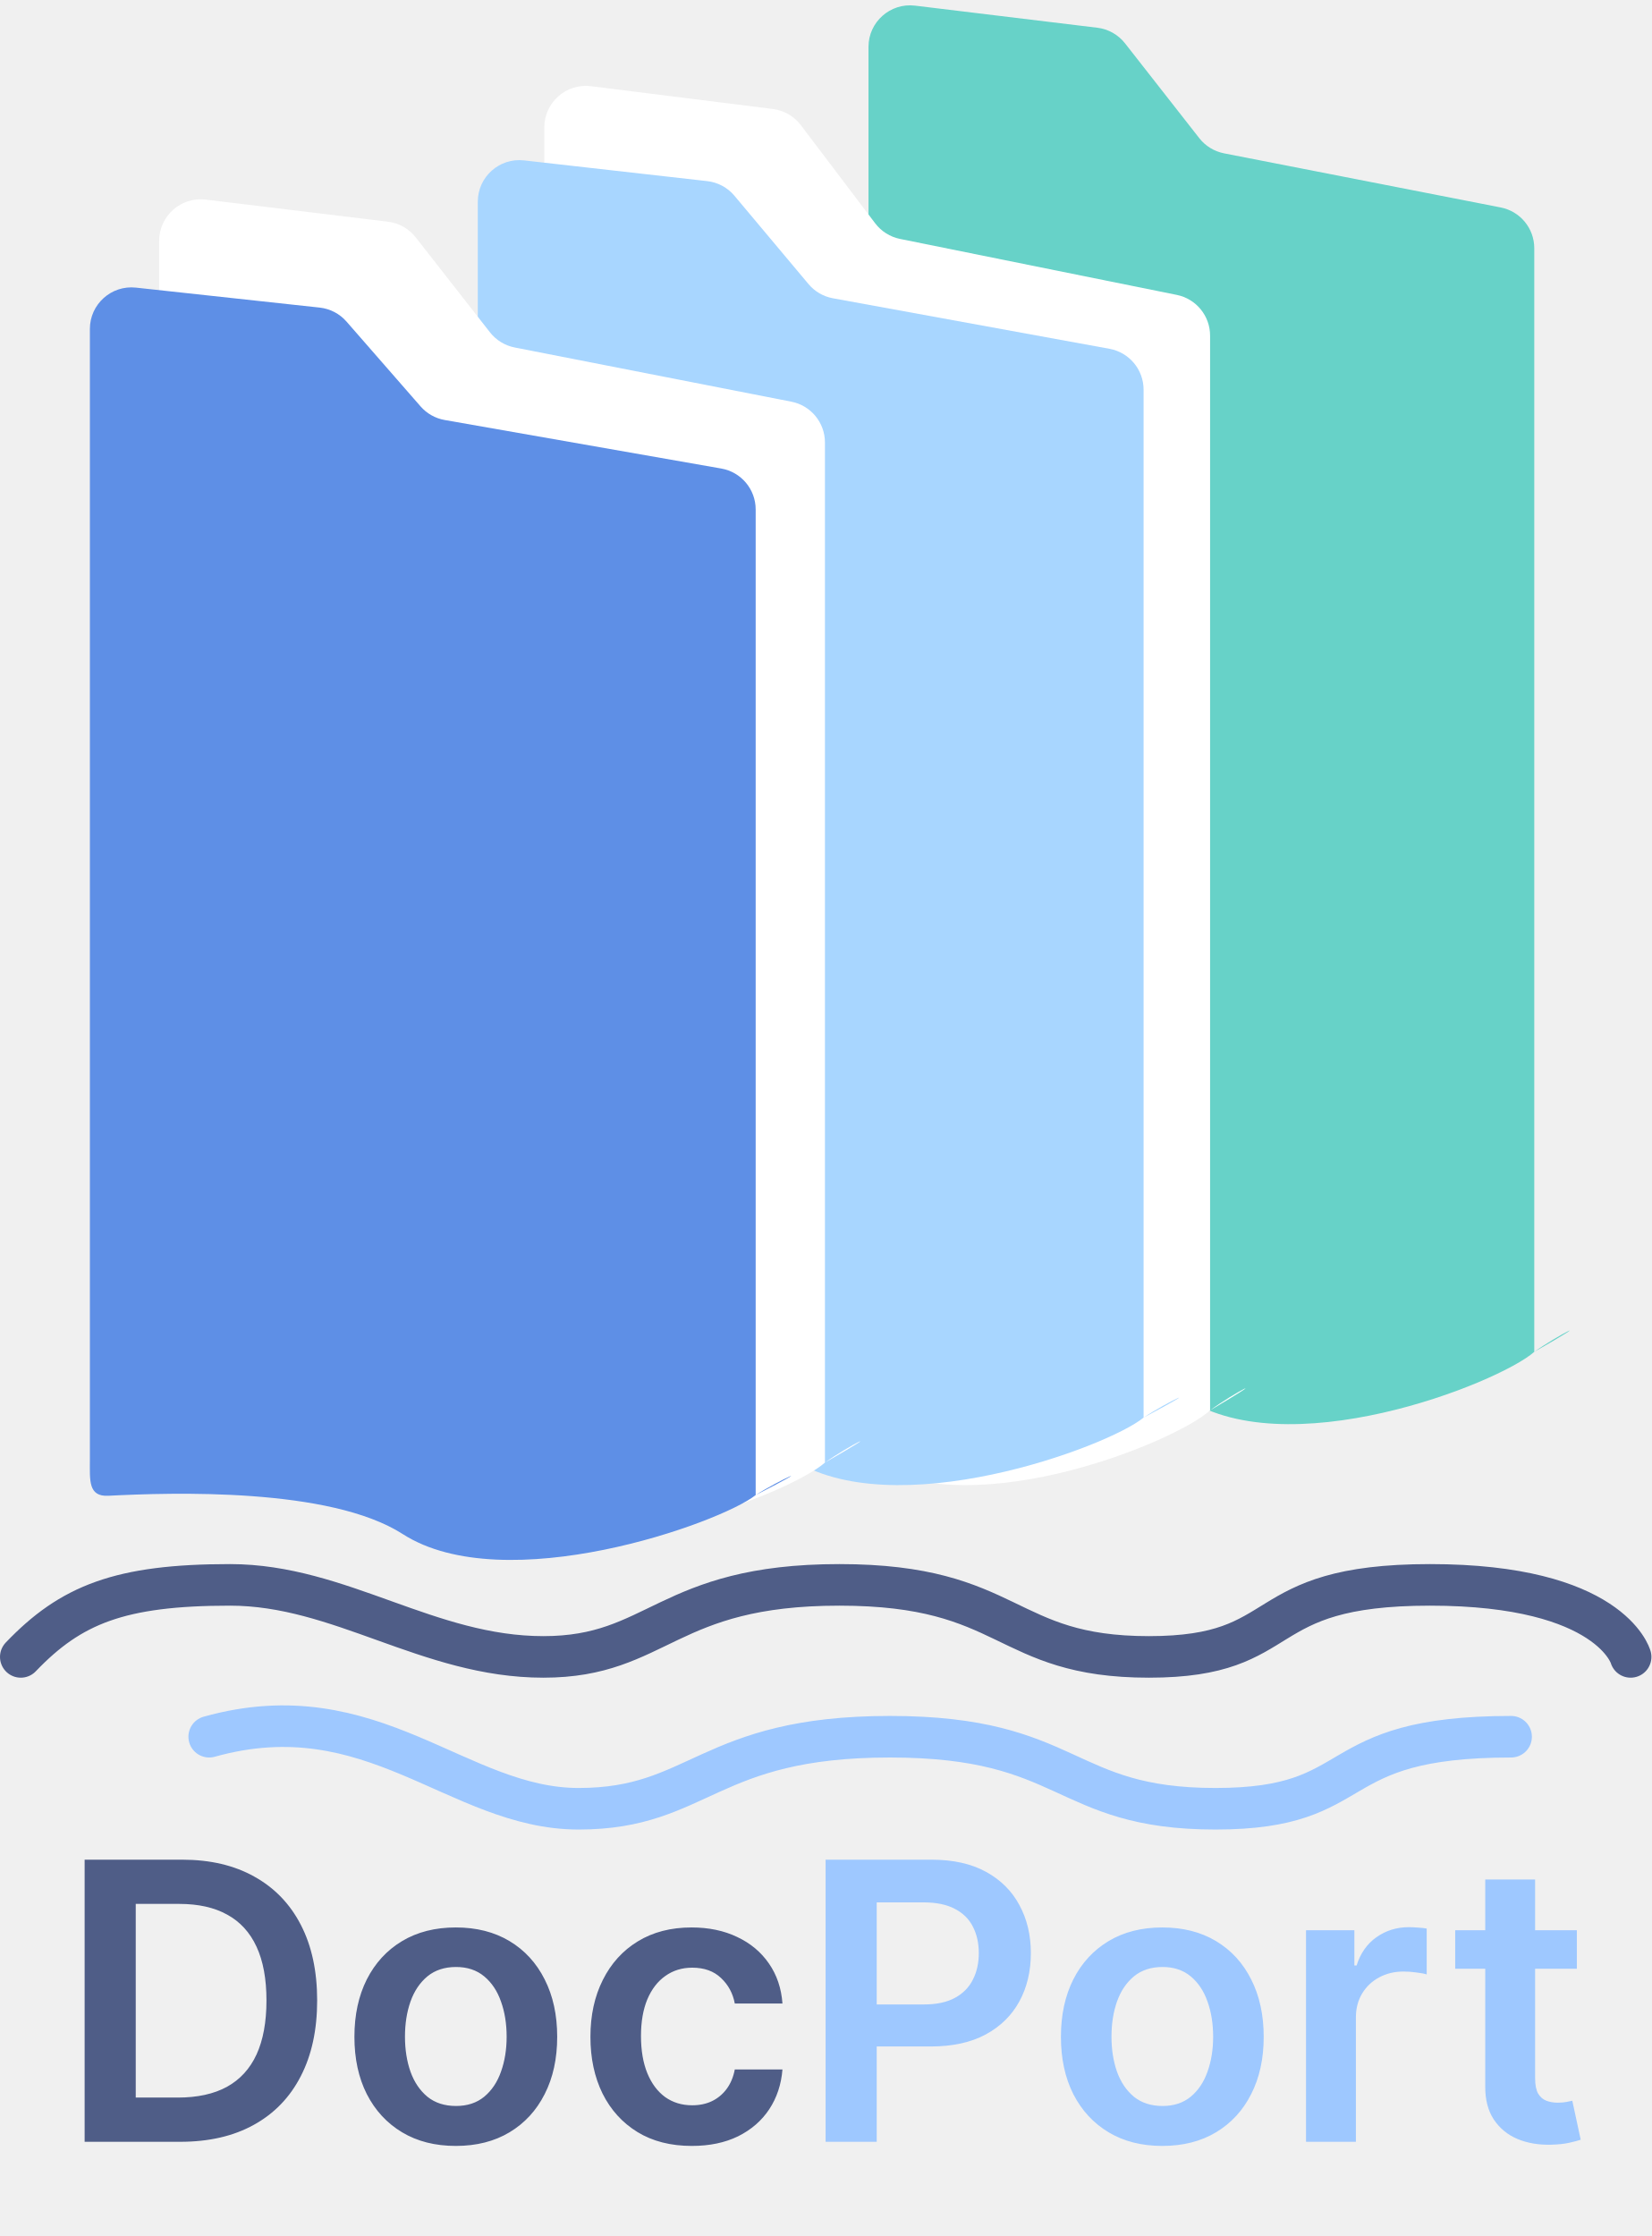
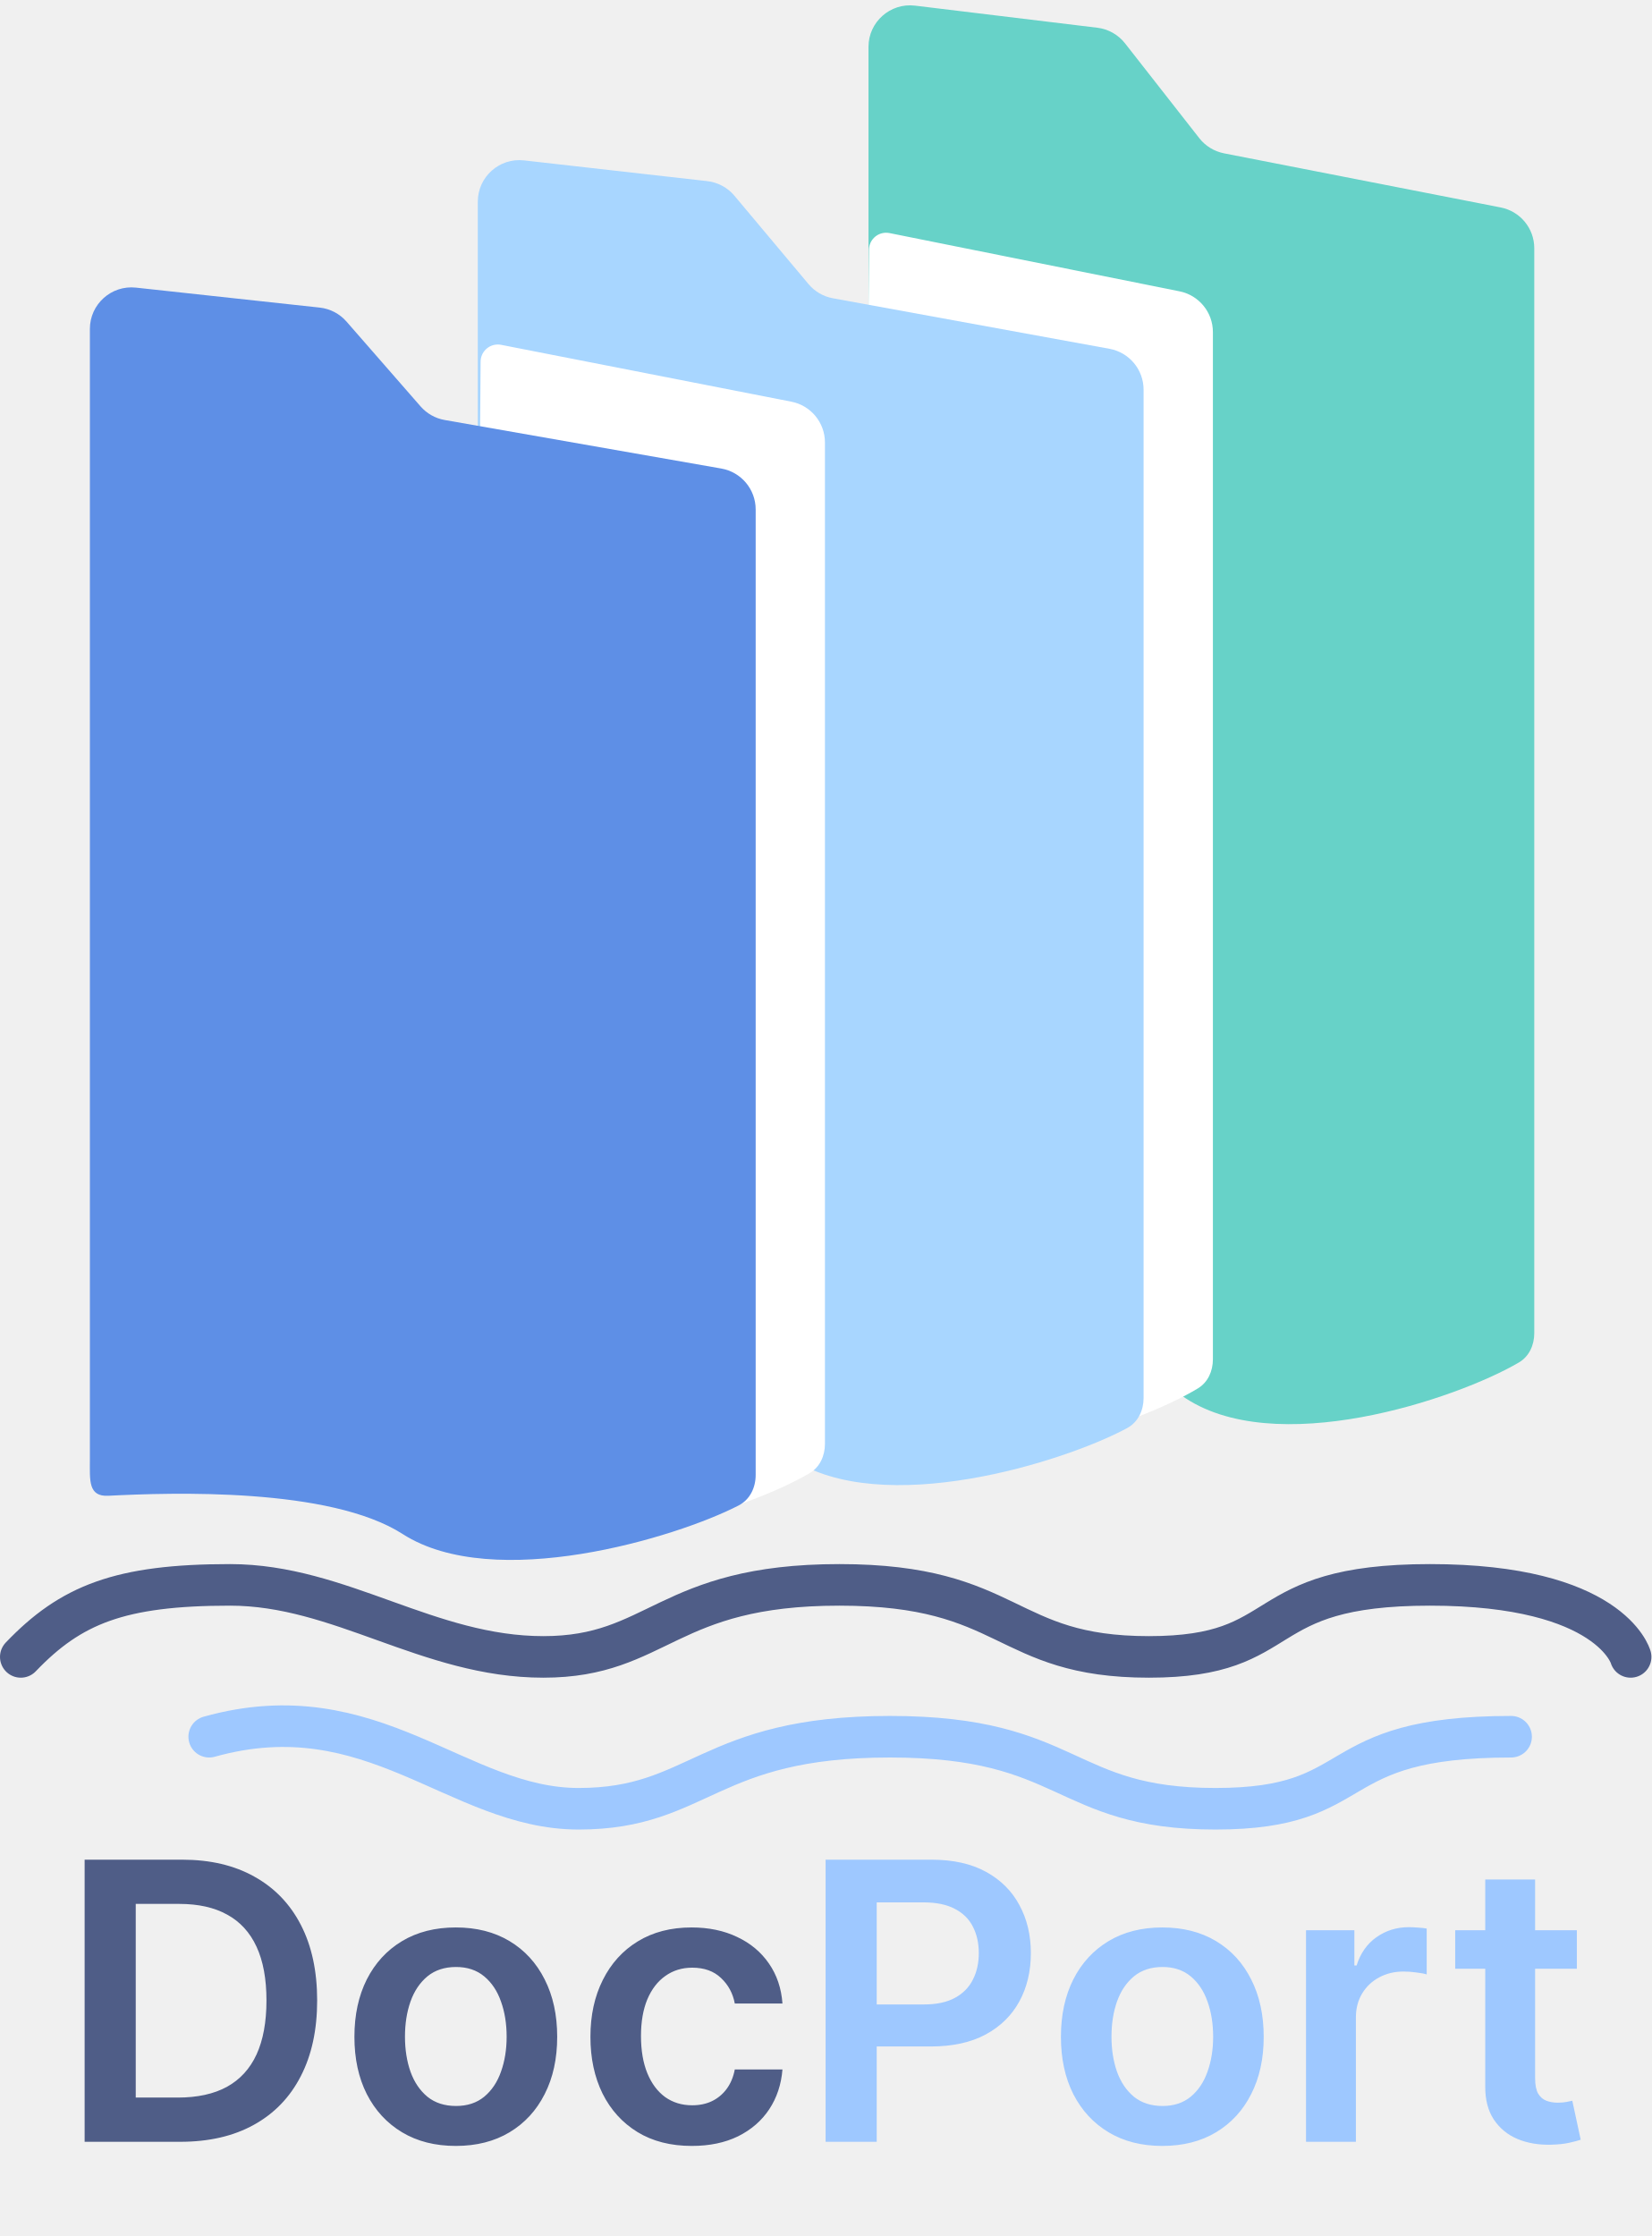
<svg xmlns="http://www.w3.org/2000/svg" width="596" height="807" viewBox="0 0 596 807" fill="none">
+   <path d="M313.439 16.927C313.439 7.928 321.309 0.954 330.244 2.036L396.029 10.008C399.981 10.486 403.581 12.517 406.035 15.651L432.827 49.866C435.049 52.704 438.219 54.647 441.757 55.339L541.605 74.872C548.646 76.249 553.725 82.419 553.725 89.593V481.14C553.725 485.44 551.886 489.551 548.178 491.73C526.023 504.749 459.569 527.373 426.337 503.585C399.885 484.651 342.388 486.907 319.84 488.188C312.661 488.596 313.439 482.707 313.439 475.517V16.927Z" fill="#67D2C8" />
+   <path d="M313.614 90.148C313.639 86.745 316.405 84 319.808 84C320.218 84 320.626 84.041 321.028 84.121L425.694 105.143C432.699 106.55 437.74 112.704 437.74 119.849L437.74 490.593C437.74 494.825 435.956 498.884 432.338 501.079C411.705 513.593 351.818 534.918 317.026 517.316C312.733 515.143 310.521 510.471 310.556 505.659L313.614 90.148Z" fill="white" />
+   <path d="M172.439 72.793C172.439 63.841 180.23 56.882 189.126 57.888L255.246 65.37C259.069 65.803 262.581 67.688 265.053 70.637L291.796 102.531C294.043 105.21 297.155 107.02 300.594 107.649L400.421 125.886C407.547 127.188 412.725 133.397 412.725 140.642V504.558C412.725 509.036 410.736 513.279 406.797 515.41C384.27 527.599 318.381 548.362 285.337 526.274C258.948 508.634 201.658 510.69 179 511.887C171.75 512.27 172.439 506.347 172.439 499.087V72.793Z" fill="#A8D6FF" />
+   <path d="M173.453 130.508C173.479 127.094 176.254 124.339 179.669 124.339C180.07 124.339 180.47 124.378 180.864 124.455L285.609 144.975C292.648 146.353 297.725 152.522 297.725 159.695L297.725 521.11C297.725 525.408 295.889 529.515 292.186 531.695C271.436 543.909 211.79 564.57 177.011 547.542C172.632 545.398 170.358 540.671 170.395 535.796L173.453 130.508Z" fill="white" />
+   <path d="M32.439 118.718C32.439 109.793 40.187 102.842 49.06 103.806L115.376 111.013C119.122 111.42 122.577 113.222 125.055 116.06L151.786 146.677C154.042 149.261 157.115 150.994 160.493 151.586L260.317 169.101C267.492 170.36 272.725 176.592 272.725 183.876V532.341C272.725 536.923 270.642 541.244 266.569 543.343C243.828 555.065 178.27 574.802 145.337 553.659C118.983 536.74 61.81 538.686 39.09 539.837C31.8 540.206 32.439 534.262 32.439 526.963V118.718Z" fill="#5E8FE6" />
  <path d="M65.046 773H30.543V671.182H65.742C75.85 671.182 84.534 673.22 91.793 677.297C99.084 681.34 104.686 687.157 108.597 694.747C112.508 702.337 114.463 711.419 114.463 721.991C114.463 732.598 112.491 741.712 108.547 749.335C104.636 756.958 98.985 762.808 91.594 766.885C84.236 770.962 75.386 773 65.046 773ZM48.987 757.041H64.151C71.243 757.041 77.16 755.749 81.899 753.163C86.639 750.545 90.202 746.651 92.588 741.48C94.974 736.277 96.168 729.78 96.168 721.991C96.168 714.203 94.974 707.74 92.588 702.602C90.202 697.432 86.672 693.571 81.999 691.018C77.358 688.433 71.591 687.141 64.697 687.141H48.987V757.041ZM164.502 774.491C157.045 774.491 150.582 772.851 145.113 769.57C139.644 766.288 135.402 761.698 132.386 755.798C129.403 749.899 127.911 743.005 127.911 735.116C127.911 727.228 129.403 720.318 132.386 714.385C135.402 708.452 139.644 703.845 145.113 700.564C150.582 697.283 157.045 695.642 164.502 695.642C171.96 695.642 178.423 697.283 183.891 700.564C189.36 703.845 193.586 708.452 196.569 714.385C199.585 720.318 201.093 727.228 201.093 735.116C201.093 743.005 199.585 749.899 196.569 755.798C193.586 761.698 189.36 766.288 183.891 769.57C178.423 772.851 171.96 774.491 164.502 774.491ZM164.602 760.074C168.645 760.074 172.026 758.964 174.744 756.743C177.461 754.489 179.483 751.473 180.809 747.695C182.168 743.916 182.847 739.707 182.847 735.067C182.847 730.393 182.168 726.168 180.809 722.389C179.483 718.578 177.461 715.545 174.744 713.291C172.026 711.037 168.645 709.911 164.602 709.911C160.459 709.911 157.012 711.037 154.261 713.291C151.543 715.545 149.504 718.578 148.146 722.389C146.82 726.168 146.157 730.393 146.157 735.067C146.157 739.707 146.82 743.916 148.146 747.695C149.504 751.473 151.543 754.489 154.261 756.743C157.012 758.964 160.459 760.074 164.602 760.074ZM249.678 774.491C242.055 774.491 235.509 772.818 230.04 769.47C224.605 766.123 220.412 761.499 217.462 755.599C214.545 749.667 213.087 742.839 213.087 735.116C213.087 727.361 214.578 720.517 217.561 714.584C220.544 708.618 224.754 703.978 230.189 700.663C235.658 697.316 242.121 695.642 249.578 695.642C255.776 695.642 261.262 696.786 266.034 699.072C270.84 701.326 274.668 704.525 277.519 708.668C280.369 712.777 281.993 717.583 282.391 723.085H265.189C264.493 719.406 262.836 716.34 260.218 713.888C257.632 711.402 254.169 710.159 249.827 710.159C246.148 710.159 242.917 711.153 240.132 713.142C237.348 715.098 235.177 717.915 233.62 721.594C232.095 725.273 231.333 729.681 231.333 734.818C231.333 740.022 232.095 744.496 233.62 748.241C235.144 751.954 237.282 754.821 240.033 756.842C242.817 758.831 246.082 759.825 249.827 759.825C252.479 759.825 254.848 759.328 256.936 758.334C259.058 757.306 260.831 755.831 262.256 753.909C263.681 751.987 264.659 749.65 265.189 746.899H282.391C281.96 752.302 280.369 757.091 277.618 761.267C274.867 765.41 271.122 768.658 266.382 771.011C261.643 773.331 256.075 774.491 249.678 774.491Z" fill="#4F5D87" />
  <path d="M297.964 773V671.182H336.146C343.968 671.182 350.531 672.64 355.834 675.557C361.17 678.473 365.197 682.484 367.915 687.588C370.666 692.659 372.041 698.426 372.041 704.889C372.041 711.419 370.666 717.219 367.915 722.29C365.164 727.361 361.104 731.355 355.734 734.271C350.365 737.155 343.753 738.597 335.898 738.597H310.592V723.433H333.412C337.986 723.433 341.731 722.638 344.648 721.047C347.564 719.456 349.719 717.268 351.111 714.484C352.536 711.7 353.249 708.502 353.249 704.889C353.249 701.277 352.536 698.095 351.111 695.344C349.719 692.593 347.548 690.455 344.598 688.93C341.681 687.373 337.92 686.594 333.312 686.594H316.409V773H297.964ZM419.483 774.491C412.025 774.491 405.562 772.851 400.093 769.57C394.625 766.288 390.382 761.698 387.366 755.798C384.383 749.899 382.892 743.005 382.892 735.116C382.892 727.228 384.383 720.318 387.366 714.385C390.382 708.452 394.625 703.845 400.093 700.564C405.562 697.283 412.025 695.642 419.483 695.642C426.94 695.642 433.403 697.283 438.872 700.564C444.341 703.845 448.566 708.452 451.549 714.385C454.565 720.318 456.074 727.228 456.074 735.116C456.074 743.005 454.565 749.899 451.549 755.798C448.566 761.698 444.341 766.288 438.872 769.57C433.403 772.851 426.94 774.491 419.483 774.491ZM419.582 760.074C423.626 760.074 427.006 758.964 429.724 756.743C432.442 754.489 434.464 751.473 435.789 747.695C437.148 743.916 437.828 739.707 437.828 735.067C437.828 730.393 437.148 726.168 435.789 722.389C434.464 718.578 432.442 715.545 429.724 713.291C427.006 711.037 423.626 709.911 419.582 709.911C415.439 709.911 411.992 711.037 409.241 713.291C406.523 715.545 404.485 718.578 403.126 722.389C401.8 726.168 401.137 730.393 401.137 735.067C401.137 739.707 401.8 743.916 403.126 747.695C404.485 751.473 406.523 754.489 409.241 756.743C411.992 758.964 415.439 760.074 419.582 760.074ZM471.349 773V696.636H488.799V709.364H489.594C490.987 704.955 493.373 701.558 496.754 699.172C500.167 696.752 504.062 695.543 508.437 695.543C509.431 695.543 510.541 695.592 511.768 695.692C513.027 695.758 514.071 695.874 514.9 696.04V712.595C514.138 712.33 512.928 712.098 511.271 711.899C509.647 711.667 508.072 711.551 506.548 711.551C503.266 711.551 500.317 712.264 497.698 713.689C495.113 715.081 493.075 717.02 491.583 719.506C490.092 721.991 489.346 724.858 489.346 728.107V773H471.349ZM569.09 696.636V710.557H525.191V696.636H569.09ZM536.029 678.341H554.026V750.031C554.026 752.451 554.391 754.307 555.12 755.599C555.882 756.859 556.877 757.721 558.103 758.185C559.329 758.649 560.688 758.881 562.18 758.881C563.307 758.881 564.334 758.798 565.262 758.632C566.223 758.466 566.952 758.317 567.45 758.185L570.482 772.254C569.521 772.586 568.146 772.95 566.356 773.348C564.599 773.746 562.445 773.978 559.893 774.044C555.385 774.177 551.325 773.497 547.712 772.006C544.1 770.481 541.233 768.128 539.112 764.946C537.023 761.764 535.996 757.787 536.029 753.014V678.341Z" fill="#9EC8FF" />
-   <path d="M313.439 16.927C313.439 7.928 321.309 0.954 330.244 2.036L396.029 10.008C399.981 10.486 403.581 12.517 406.035 15.651L432.827 49.866C435.049 52.704 438.219 54.647 441.757 55.339L541.605 74.872C548.646 76.249 553.725 82.419 553.725 89.593V487.904C577.6 474.227 562.268 481.752 553.725 487.904C540.828 499.296 463.174 529.953 426.337 503.585C399.885 484.651 342.388 486.907 319.84 488.188C312.661 488.596 313.439 482.707 313.439 475.517V16.927Z" fill="#67D2C8" />
-   <path d="M196.439 45.996C196.439 36.972 204.35 29.991 213.304 31.113L278.927 39.334C282.939 39.837 286.578 41.938 289.02 45.162L315.848 80.586C318.054 83.5 321.249 85.508 324.832 86.233L424.699 106.433C431.695 107.848 436.725 113.997 436.725 121.135V509.018C460.6 494.877 445.268 502.657 436.725 509.018C423.828 520.797 346.174 552.494 309.337 525.231C282.424 505.313 223.371 521.125 201.691 529.461C195.013 532.029 196.439 528.313 196.439 521.158V45.996Z" fill="white" />
-   <path d="M172.439 72.793C172.439 63.841 180.23 56.882 189.126 57.888L255.246 65.37C259.069 65.803 262.581 67.688 265.053 70.637L291.796 102.531C294.043 105.21 297.155 107.02 300.594 107.649L400.421 125.886C407.547 127.188 412.725 133.397 412.725 140.642V511.63C436.6 498.858 421.268 505.885 412.725 511.63C399.828 522.269 322.174 550.897 285.337 526.274C258.948 508.634 201.658 510.69 179 511.887C171.75 512.27 172.439 506.347 172.439 499.087V72.793Z" fill="#A8D6FF" />
-   <path d="M57.439 86.93C57.439 77.929 65.311 70.955 74.246 72.039L140.025 80.02C143.979 80.5 147.581 82.533 150.034 85.671L176.827 119.934C179.049 122.776 182.22 124.721 185.76 125.415L285.609 144.975C292.648 146.353 297.725 152.522 297.725 159.695L297.725 527.868C321.6 514.173 306.268 521.708 297.725 527.868C284.828 539.276 207.174 569.974 170.337 543.571C143.84 524.579 86.191 531.181 63.724 534.878C56.63 536.045 57.439 530.99 57.439 523.801L57.439 86.93Z" fill="white" />
-   <path d="M32.439 118.718C32.439 109.793 40.187 102.842 49.06 103.806L115.376 111.013C119.122 111.42 122.577 113.222 125.055 116.06L151.786 146.677C154.042 149.261 157.115 150.994 160.493 151.586L260.317 169.101C267.492 170.36 272.725 176.592 272.725 183.876V539.594C296.6 527.328 281.268 534.077 272.725 539.594C259.828 549.812 182.174 577.308 145.337 553.659C118.983 536.74 61.81 538.686 39.09 539.837C31.8 540.206 32.439 534.262 32.439 526.963V118.718Z" fill="#5E8FE6" />
  <path d="M588.5 598C588.5 598 581.349 572 516.098 572C450.848 572 467.384 598 414.647 598C361.91 598 365.485 572 302.916 572C240.347 572 237.665 598 196.102 598C154.538 598 122.806 572 83.03 572C43.254 572 25.553 579.129 7.5 598" stroke="#4F5D87" stroke-width="15" stroke-linecap="round" />
  <path d="M75.5 626.805C134.5 610.305 165.13 652.805 208.84 652.805C252.55 652.805 255.37 626.805 321.17 626.805C386.97 626.805 383.21 652.805 438.67 652.805C494.13 652.805 476.74 626.805 545.36 626.805" stroke="#9EC8FF" stroke-width="15" stroke-linecap="round" />
</svg>
